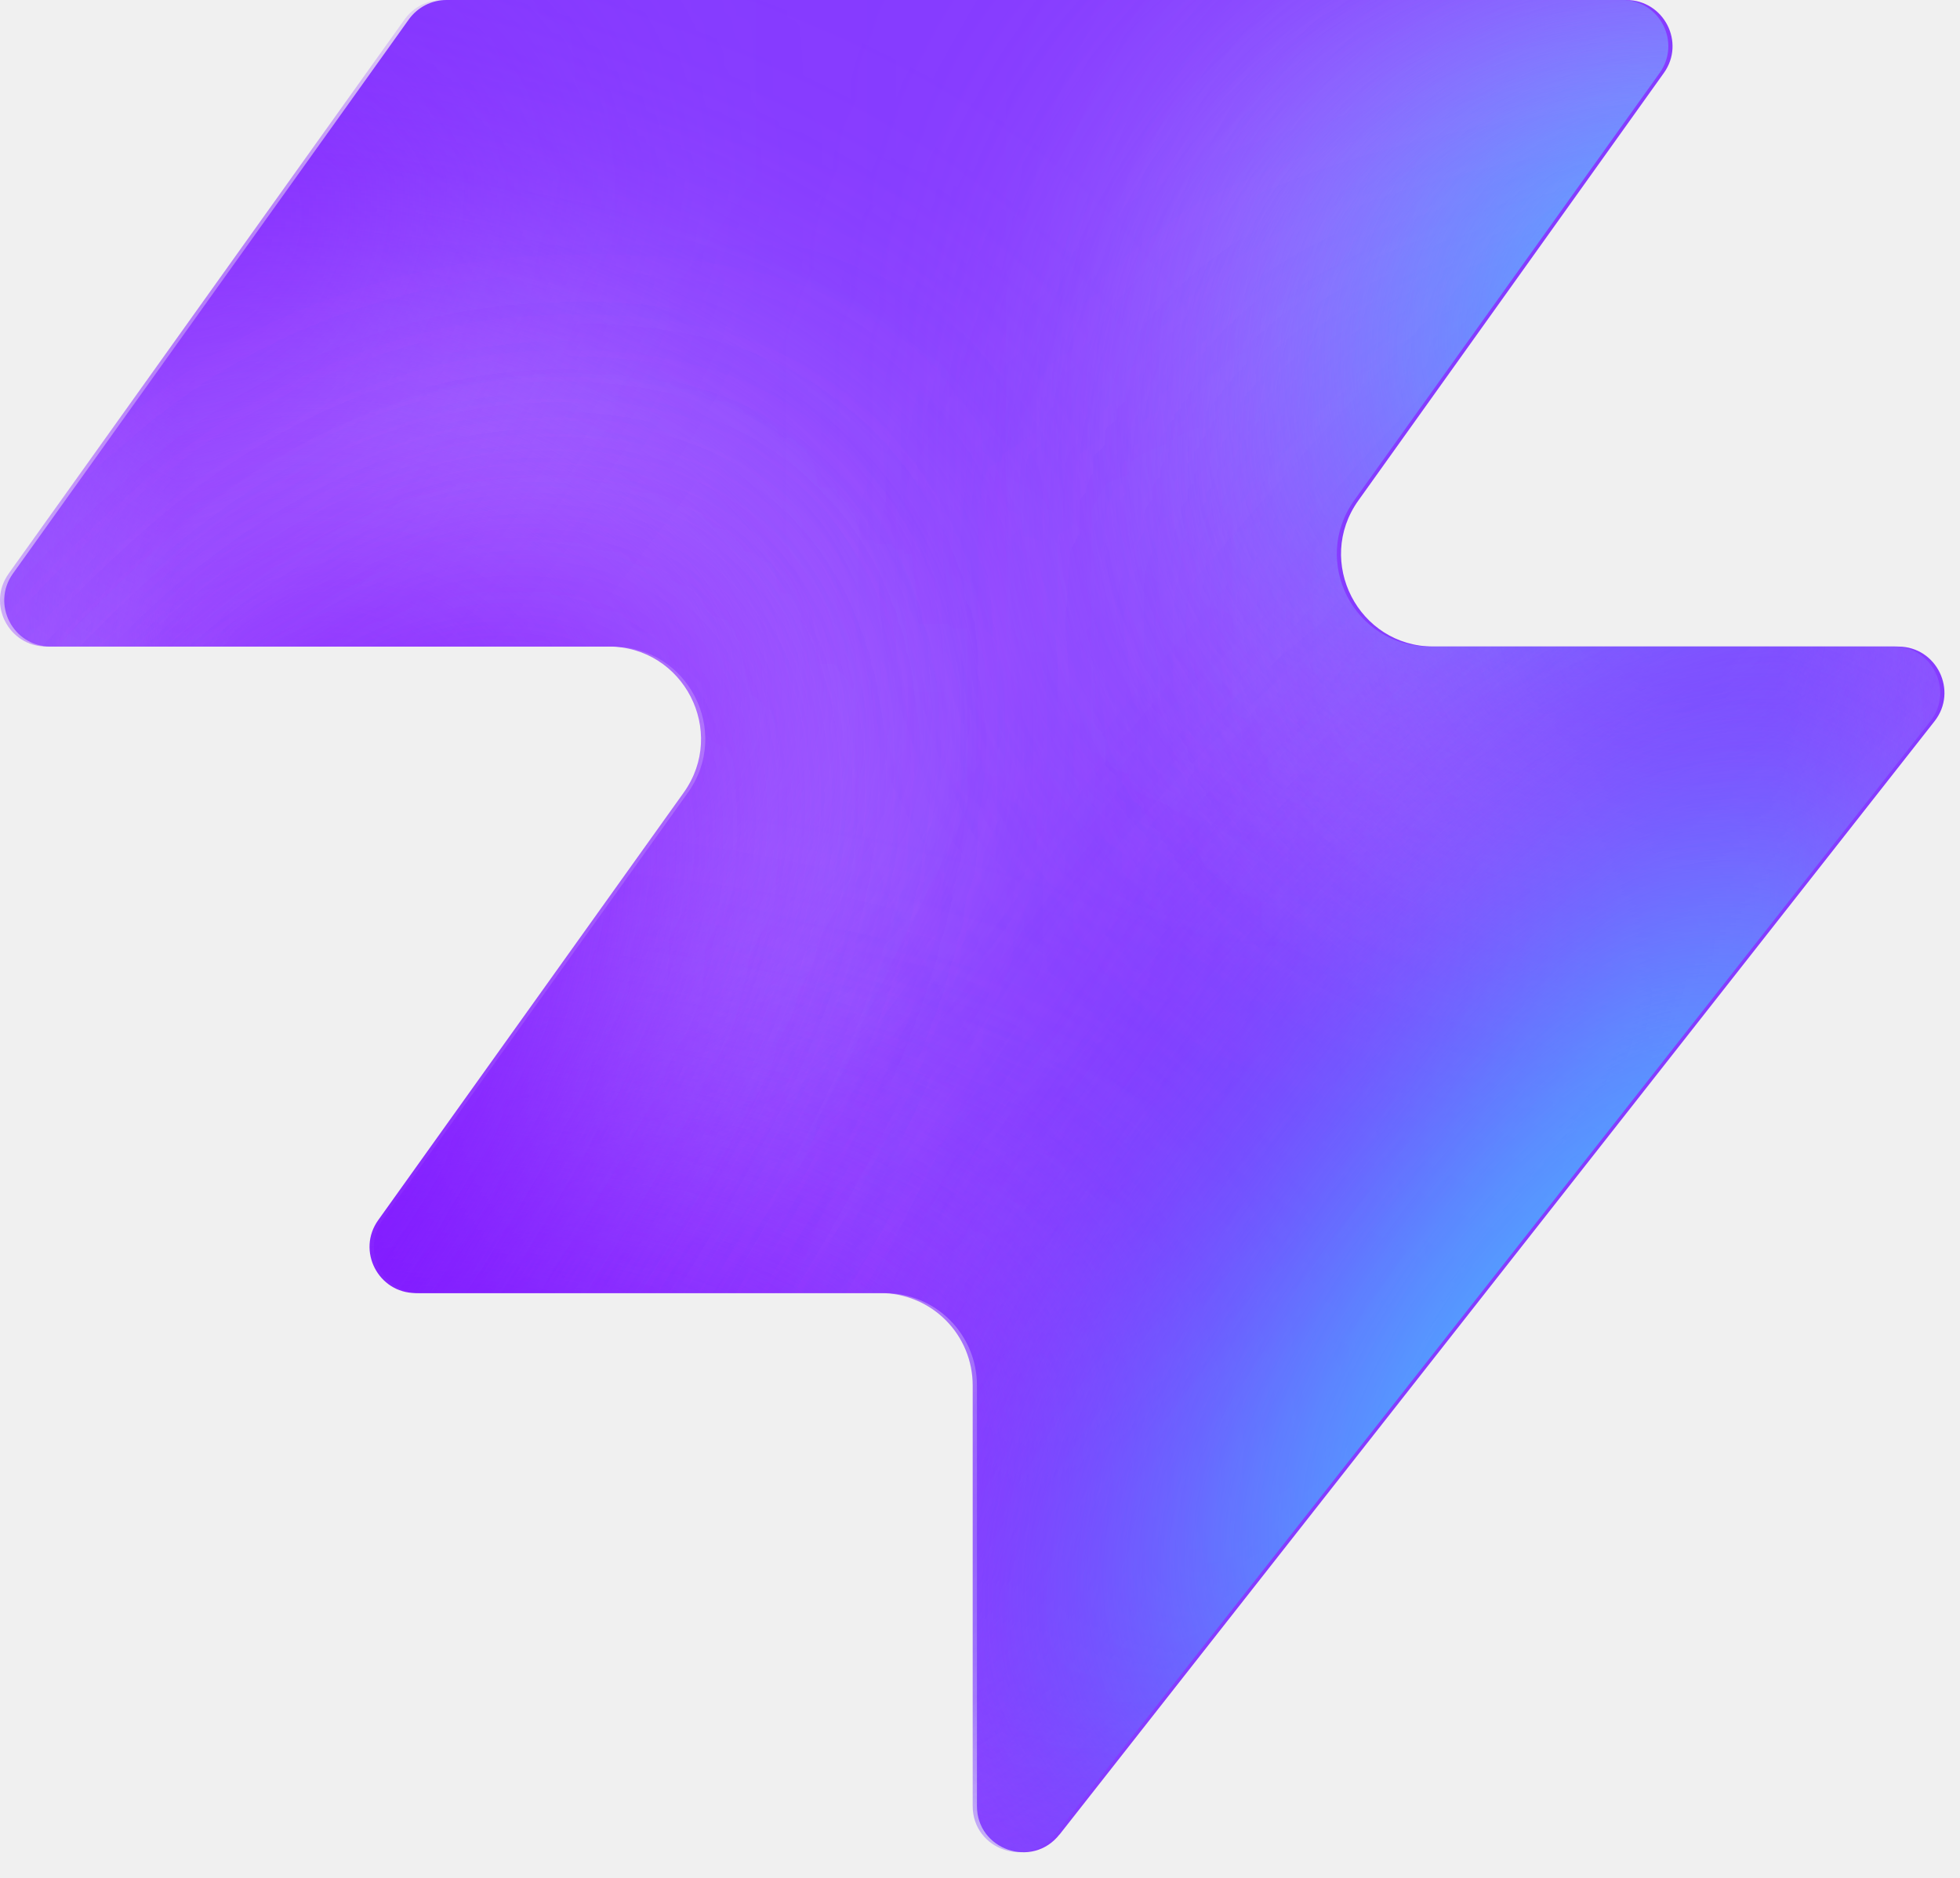
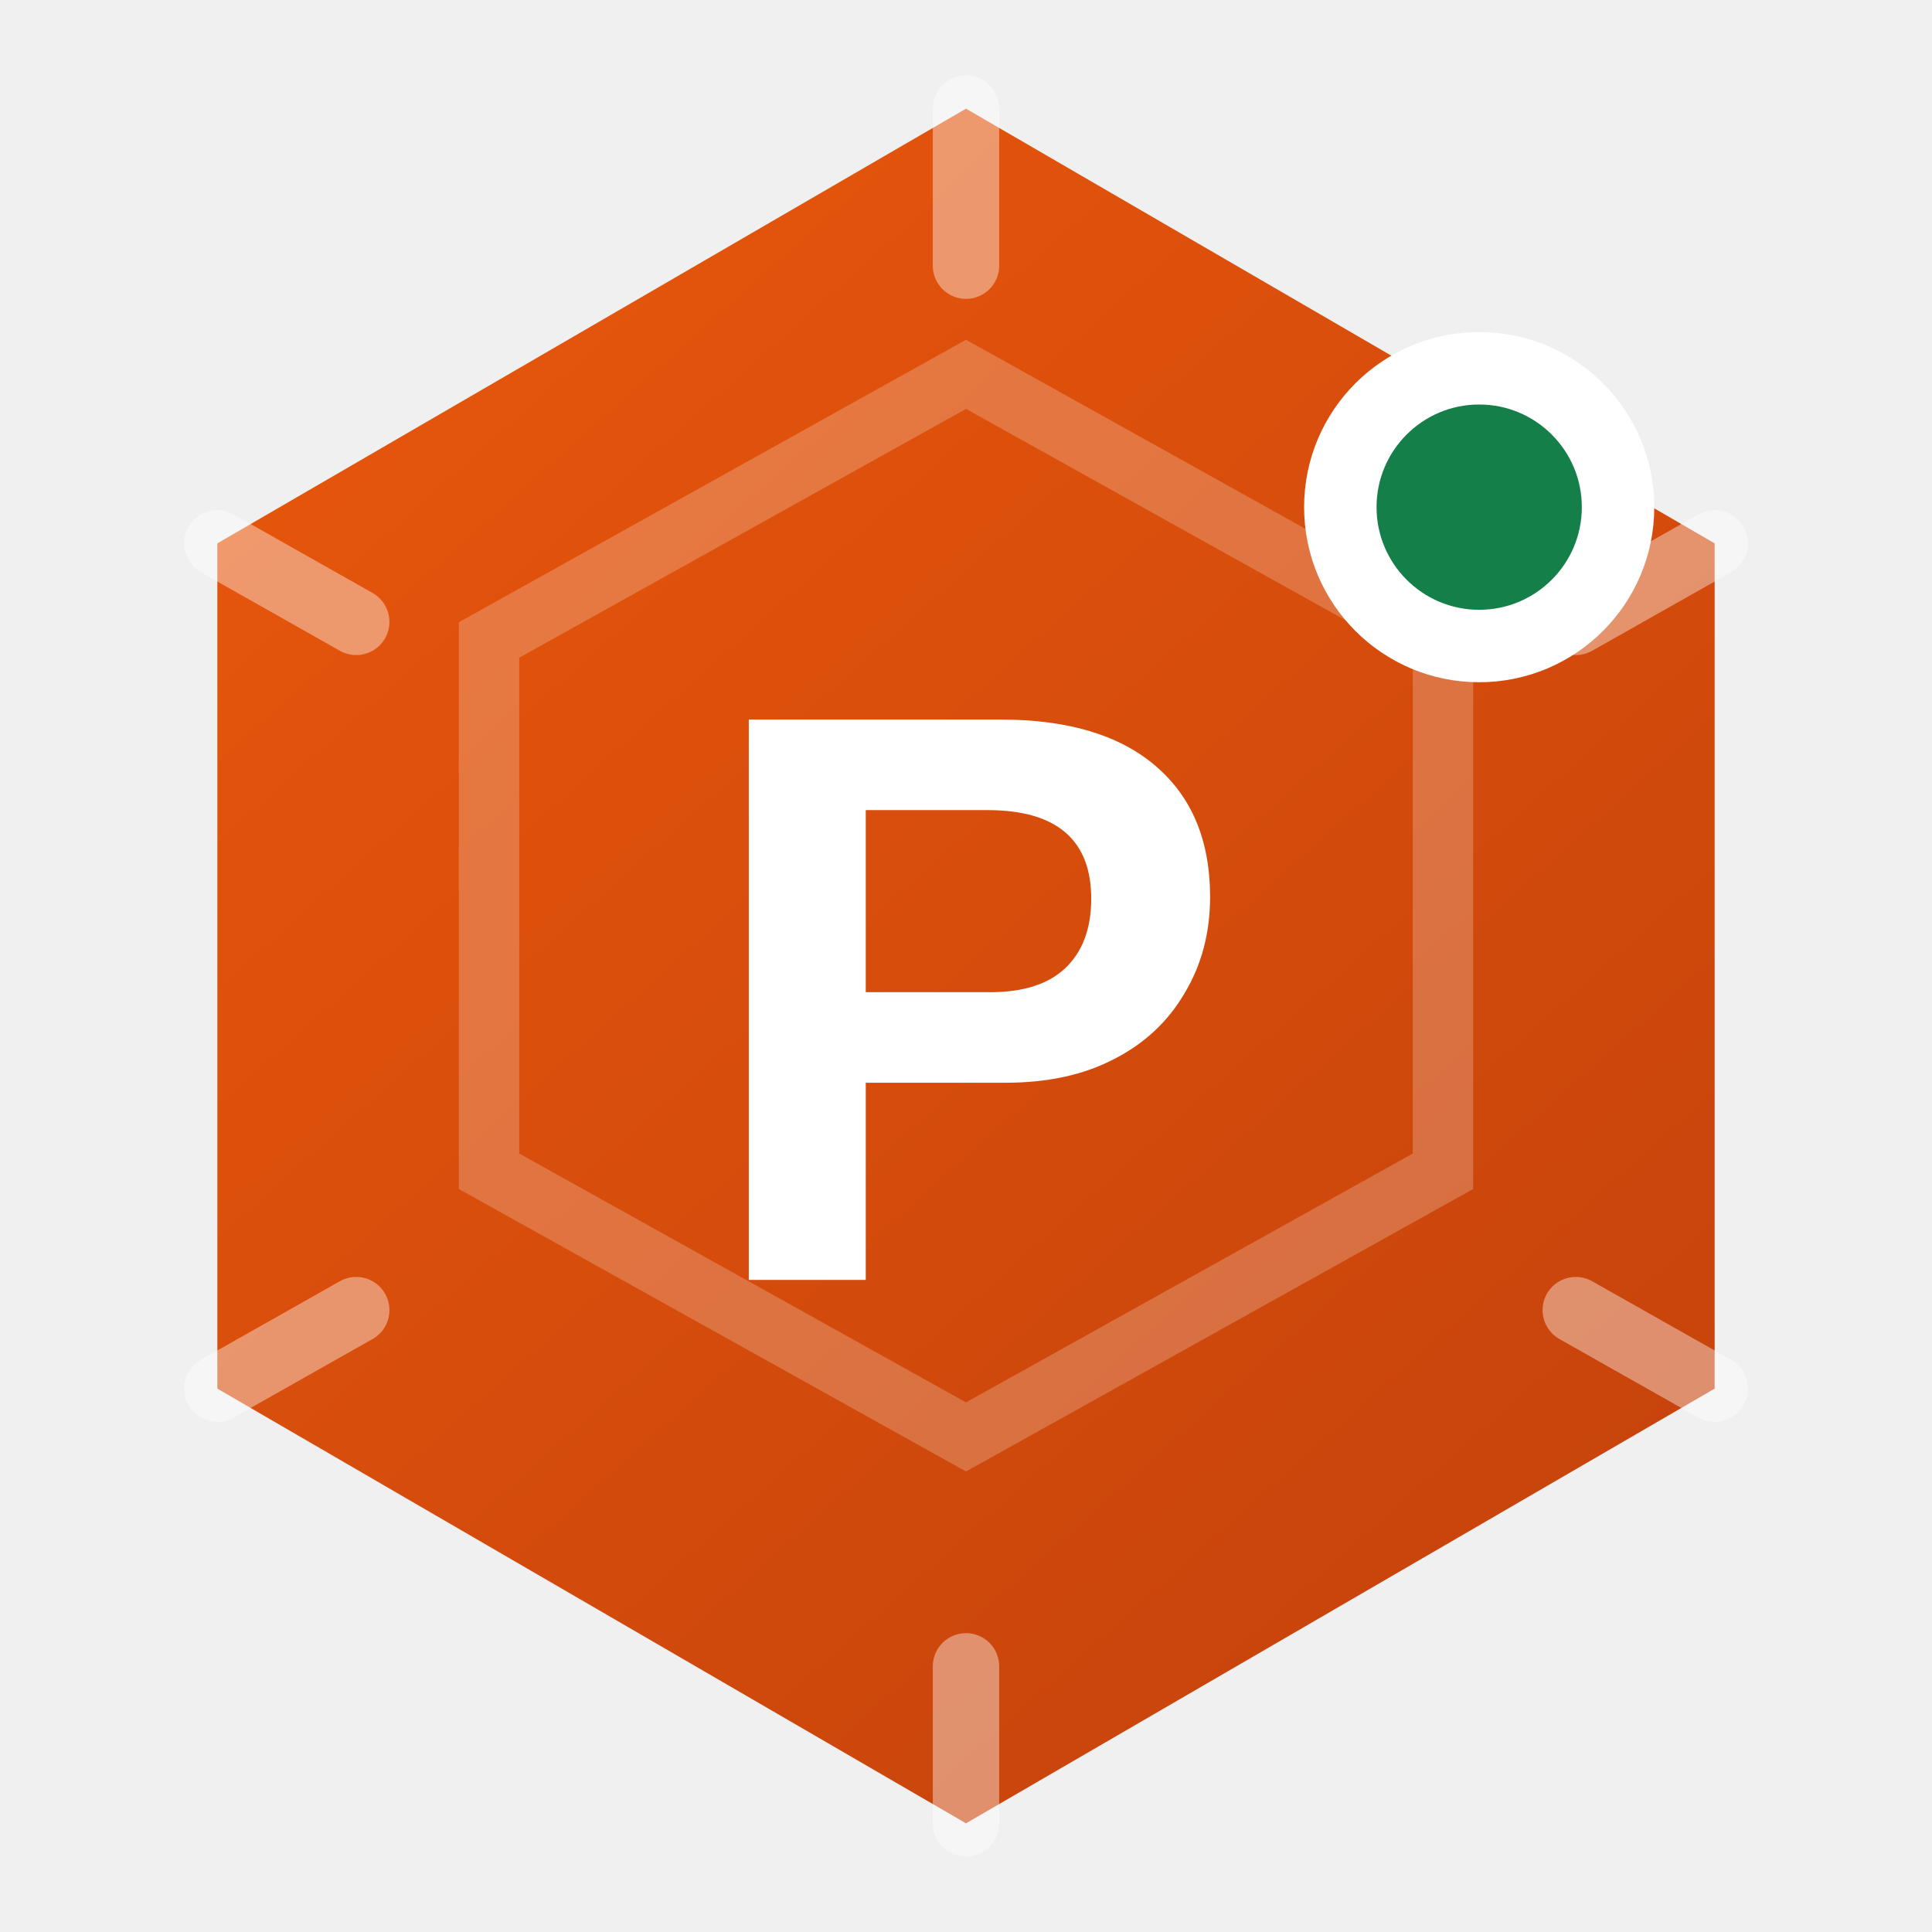
- <svg xmlns="http://www.w3.org/2000/svg" width="48" height="46" fill="none" viewBox="0 0 48 46">
-   <path fill="#863bff" d="M25.946 44.938c-.664.845-2.021.375-2.021-.698V33.937a2.26 2.26 0 0 0-2.262-2.262H10.287c-.92 0-1.456-1.04-.92-1.788l7.48-10.471c1.07-1.497 0-3.578-1.842-3.578H1.237c-.92 0-1.456-1.04-.92-1.788L10.013.474c.214-.297.556-.474.92-.474h28.894c.92 0 1.456 1.04.92 1.788l-7.48 10.471c-1.07 1.498 0 3.579 1.842 3.579h11.377c.943 0 1.473 1.088.89 1.83L25.947 44.94z" style="fill:#863bff;fill:color(display-p3 .525 .23 1);fill-opacity:1" />
-   <mask id="a" width="48" height="46" x="0" y="0" maskUnits="userSpaceOnUse" style="mask-type:alpha">
-     <path fill="#000" d="M25.842 44.938c-.664.844-2.021.375-2.021-.698V33.937a2.26 2.26 0 0 0-2.262-2.262H10.183c-.92 0-1.456-1.04-.92-1.788l7.48-10.471c1.07-1.498 0-3.579-1.842-3.579H1.133c-.92 0-1.456-1.04-.92-1.787L9.91.473c.214-.297.556-.474.92-.474h28.894c.92 0 1.456 1.04.92 1.788l-7.48 10.471c-1.07 1.498 0 3.578 1.842 3.578h11.377c.943 0 1.473 1.088.89 1.832L25.843 44.94z" style="fill:#000;fill-opacity:1" />
-   </mask>
-   <g mask="url(#a)">
-     <g filter="url(#b)">
-       <ellipse cx="5.508" cy="14.704" fill="#ede6ff" rx="5.508" ry="14.704" style="fill:#ede6ff;fill:color(display-p3 .927 .903 1);fill-opacity:1" transform="matrix(.00324 1 1 -.00324 -4.47 31.516)" />
-     </g>
-     <g filter="url(#c)">
-       <ellipse cx="10.399" cy="29.851" fill="#ede6ff" rx="10.399" ry="29.851" style="fill:#ede6ff;fill:color(display-p3 .927 .903 1);fill-opacity:1" transform="matrix(.00324 1 1 -.00324 -39.328 7.883)" />
-     </g>
-     <g filter="url(#d)">
-       <ellipse cx="5.508" cy="30.487" fill="#7e14ff" rx="5.508" ry="30.487" style="fill:#7e14ff;fill:color(display-p3 .492 .077 1);fill-opacity:1" transform="rotate(89.814 -25.913 -14.639)scale(1 -1)" />
-     </g>
-     <g filter="url(#e)">
-       <ellipse cx="5.508" cy="30.599" fill="#7e14ff" rx="5.508" ry="30.599" style="fill:#7e14ff;fill:color(display-p3 .492 .077 1);fill-opacity:1" transform="rotate(89.814 -32.644 -3.334)scale(1 -1)" />
-     </g>
-     <g filter="url(#f)">
-       <ellipse cx="5.508" cy="30.599" fill="#7e14ff" rx="5.508" ry="30.599" style="fill:#7e14ff;fill:color(display-p3 .492 .077 1);fill-opacity:1" transform="matrix(.00324 1 1 -.00324 -34.34 30.47)" />
-     </g>
-     <g filter="url(#g)">
-       <ellipse cx="14.072" cy="22.078" fill="#ede6ff" rx="14.072" ry="22.078" style="fill:#ede6ff;fill:color(display-p3 .927 .903 1);fill-opacity:1" transform="rotate(93.35 24.506 48.493)scale(-1 1)" />
-     </g>
-     <g filter="url(#h)">
-       <ellipse cx="3.47" cy="21.501" fill="#7e14ff" rx="3.47" ry="21.501" style="fill:#7e14ff;fill:color(display-p3 .492 .077 1);fill-opacity:1" transform="rotate(89.009 28.708 47.59)scale(-1 1)" />
-     </g>
-     <g filter="url(#i)">
-       <ellipse cx="3.47" cy="21.501" fill="#7e14ff" rx="3.47" ry="21.501" style="fill:#7e14ff;fill:color(display-p3 .492 .077 1);fill-opacity:1" transform="rotate(89.009 28.708 47.59)scale(-1 1)" />
-     </g>
-     <g filter="url(#j)">
-       <ellipse cx=".387" cy="8.972" fill="#7e14ff" rx="4.407" ry="29.108" style="fill:#7e14ff;fill:color(display-p3 .492 .077 1);fill-opacity:1" transform="rotate(39.51 .387 8.972)" />
-     </g>
-     <g filter="url(#k)">
-       <ellipse cx="47.523" cy="-6.092" fill="#7e14ff" rx="4.407" ry="29.108" style="fill:#7e14ff;fill:color(display-p3 .492 .077 1);fill-opacity:1" transform="rotate(37.892 47.523 -6.092)" />
-     </g>
-     <g filter="url(#l)">
-       <ellipse cx="41.412" cy="6.333" fill="#47bfff" rx="5.971" ry="9.665" style="fill:#47bfff;fill:color(display-p3 .28 .748 1);fill-opacity:1" transform="rotate(37.892 41.412 6.333)" />
-     </g>
-     <g filter="url(#m)">
-       <ellipse cx="-1.879" cy="38.332" fill="#7e14ff" rx="4.407" ry="29.108" style="fill:#7e14ff;fill:color(display-p3 .492 .077 1);fill-opacity:1" transform="rotate(37.892 -1.88 38.332)" />
-     </g>
-     <g filter="url(#n)">
-       <ellipse cx="-1.879" cy="38.332" fill="#7e14ff" rx="4.407" ry="29.108" style="fill:#7e14ff;fill:color(display-p3 .492 .077 1);fill-opacity:1" transform="rotate(37.892 -1.88 38.332)" />
-     </g>
-     <g filter="url(#o)">
-       <ellipse cx="35.651" cy="29.907" fill="#7e14ff" rx="4.407" ry="29.108" style="fill:#7e14ff;fill:color(display-p3 .492 .077 1);fill-opacity:1" transform="rotate(37.892 35.651 29.907)" />
-     </g>
-     <g filter="url(#p)">
-       <ellipse cx="38.418" cy="32.4" fill="#47bfff" rx="5.971" ry="15.297" style="fill:#47bfff;fill:color(display-p3 .28 .748 1);fill-opacity:1" transform="rotate(37.892 38.418 32.4)" />
-     </g>
+ <svg xmlns="http://www.w3.org/2000/svg" width="32" height="32" viewBox="0 0 32 32">
+   <defs>
+     <linearGradient id="g" x1="3.5" y1="2" x2="28.5" y2="30" gradientUnits="userSpaceOnUse">
+       <stop offset="0%" stop-color="#ea580c" />
+       <stop offset="100%" stop-color="#c2410c" />
+     </linearGradient>
+   </defs>
+   <path d="M16 1.8 28.4 9v14L16 30.2 3.6 23V9Z" fill="url(#g)" />
+   <path d="M16 6.2 23.9 10.6v8.8L16 23.8 8.1 19.4v-8.8Z" fill="none" stroke="#ffffff" stroke-opacity="0.22" stroke-width="1" />
+   <g stroke="#ffffff" stroke-opacity="0.4" stroke-width="1.1" stroke-linecap="round">
+     <path d="M16 1.8v2.6M28.4 9l-2.3 1.3M28.4 23l-2.3-1.3M16 30.2v-2.6M3.6 23l2.3-1.3M3.6 9l2.3 1.3" />
  </g>
-   <defs>
-     <filter id="b" width="60.045" height="41.654" x="-19.77" y="16.149" color-interpolation-filters="sRGB" filterUnits="userSpaceOnUse">
-       <feFlood flood-opacity="0" result="BackgroundImageFix" />
-       <feBlend in="SourceGraphic" in2="BackgroundImageFix" result="shape" />
-       <feGaussianBlur result="effect1_foregroundBlur_2002_17158" stdDeviation="7.659" />
-     </filter>
-     <filter id="c" width="90.34" height="51.437" x="-54.613" y="-7.533" color-interpolation-filters="sRGB" filterUnits="userSpaceOnUse">
-       <feFlood flood-opacity="0" result="BackgroundImageFix" />
-       <feBlend in="SourceGraphic" in2="BackgroundImageFix" result="shape" />
-       <feGaussianBlur result="effect1_foregroundBlur_2002_17158" stdDeviation="7.659" />
-     </filter>
-     <filter id="d" width="79.355" height="29.4" x="-49.64" y="2.03" color-interpolation-filters="sRGB" filterUnits="userSpaceOnUse">
-       <feFlood flood-opacity="0" result="BackgroundImageFix" />
-       <feBlend in="SourceGraphic" in2="BackgroundImageFix" result="shape" />
-       <feGaussianBlur result="effect1_foregroundBlur_2002_17158" stdDeviation="4.596" />
-     </filter>
-     <filter id="e" width="79.579" height="29.4" x="-45.045" y="20.029" color-interpolation-filters="sRGB" filterUnits="userSpaceOnUse">
-       <feFlood flood-opacity="0" result="BackgroundImageFix" />
-       <feBlend in="SourceGraphic" in2="BackgroundImageFix" result="shape" />
-       <feGaussianBlur result="effect1_foregroundBlur_2002_17158" stdDeviation="4.596" />
-     </filter>
-     <filter id="f" width="79.579" height="29.4" x="-43.513" y="21.178" color-interpolation-filters="sRGB" filterUnits="userSpaceOnUse">
-       <feFlood flood-opacity="0" result="BackgroundImageFix" />
-       <feBlend in="SourceGraphic" in2="BackgroundImageFix" result="shape" />
-       <feGaussianBlur result="effect1_foregroundBlur_2002_17158" stdDeviation="4.596" />
-     </filter>
-     <filter id="g" width="74.749" height="58.852" x="15.756" y="-17.901" color-interpolation-filters="sRGB" filterUnits="userSpaceOnUse">
-       <feFlood flood-opacity="0" result="BackgroundImageFix" />
-       <feBlend in="SourceGraphic" in2="BackgroundImageFix" result="shape" />
-       <feGaussianBlur result="effect1_foregroundBlur_2002_17158" stdDeviation="7.659" />
-     </filter>
-     <filter id="h" width="61.377" height="25.362" x="23.548" y="2.284" color-interpolation-filters="sRGB" filterUnits="userSpaceOnUse">
-       <feFlood flood-opacity="0" result="BackgroundImageFix" />
-       <feBlend in="SourceGraphic" in2="BackgroundImageFix" result="shape" />
-       <feGaussianBlur result="effect1_foregroundBlur_2002_17158" stdDeviation="4.596" />
-     </filter>
-     <filter id="i" width="61.377" height="25.362" x="23.548" y="2.284" color-interpolation-filters="sRGB" filterUnits="userSpaceOnUse">
-       <feFlood flood-opacity="0" result="BackgroundImageFix" />
-       <feBlend in="SourceGraphic" in2="BackgroundImageFix" result="shape" />
-       <feGaussianBlur result="effect1_foregroundBlur_2002_17158" stdDeviation="4.596" />
-     </filter>
-     <filter id="j" width="56.045" height="63.649" x="-27.636" y="-22.853" color-interpolation-filters="sRGB" filterUnits="userSpaceOnUse">
-       <feFlood flood-opacity="0" result="BackgroundImageFix" />
-       <feBlend in="SourceGraphic" in2="BackgroundImageFix" result="shape" />
-       <feGaussianBlur result="effect1_foregroundBlur_2002_17158" stdDeviation="4.596" />
-     </filter>
-     <filter id="k" width="54.814" height="64.646" x="20.116" y="-38.415" color-interpolation-filters="sRGB" filterUnits="userSpaceOnUse">
-       <feFlood flood-opacity="0" result="BackgroundImageFix" />
-       <feBlend in="SourceGraphic" in2="BackgroundImageFix" result="shape" />
-       <feGaussianBlur result="effect1_foregroundBlur_2002_17158" stdDeviation="4.596" />
-     </filter>
-     <filter id="l" width="33.541" height="35.313" x="24.641" y="-11.323" color-interpolation-filters="sRGB" filterUnits="userSpaceOnUse">
-       <feFlood flood-opacity="0" result="BackgroundImageFix" />
-       <feBlend in="SourceGraphic" in2="BackgroundImageFix" result="shape" />
-       <feGaussianBlur result="effect1_foregroundBlur_2002_17158" stdDeviation="4.596" />
-     </filter>
-     <filter id="m" width="54.814" height="64.646" x="-29.286" y="6.009" color-interpolation-filters="sRGB" filterUnits="userSpaceOnUse">
-       <feFlood flood-opacity="0" result="BackgroundImageFix" />
-       <feBlend in="SourceGraphic" in2="BackgroundImageFix" result="shape" />
-       <feGaussianBlur result="effect1_foregroundBlur_2002_17158" stdDeviation="4.596" />
-     </filter>
-     <filter id="n" width="54.814" height="64.646" x="-29.286" y="6.009" color-interpolation-filters="sRGB" filterUnits="userSpaceOnUse">
-       <feFlood flood-opacity="0" result="BackgroundImageFix" />
-       <feBlend in="SourceGraphic" in2="BackgroundImageFix" result="shape" />
-       <feGaussianBlur result="effect1_foregroundBlur_2002_17158" stdDeviation="4.596" />
-     </filter>
-     <filter id="o" width="54.814" height="64.646" x="8.244" y="-2.416" color-interpolation-filters="sRGB" filterUnits="userSpaceOnUse">
-       <feFlood flood-opacity="0" result="BackgroundImageFix" />
-       <feBlend in="SourceGraphic" in2="BackgroundImageFix" result="shape" />
-       <feGaussianBlur result="effect1_foregroundBlur_2002_17158" stdDeviation="4.596" />
-     </filter>
-     <filter id="p" width="39.409" height="43.623" x="18.713" y="10.588" color-interpolation-filters="sRGB" filterUnits="userSpaceOnUse">
-       <feFlood flood-opacity="0" result="BackgroundImageFix" />
-       <feBlend in="SourceGraphic" in2="BackgroundImageFix" result="shape" />
-       <feGaussianBlur result="effect1_foregroundBlur_2002_17158" stdDeviation="4.596" />
-     </filter>
-   </defs>
+   <text x="16" y="21.2" text-anchor="middle" font-family="Arial, Helvetica, sans-serif" font-weight="800" font-size="13.5" fill="#ffffff">P</text>
+   <circle cx="24.5" cy="8.4" r="2.3" fill="#157f49" stroke="#ffffff" stroke-width="1.2" />
</svg>
